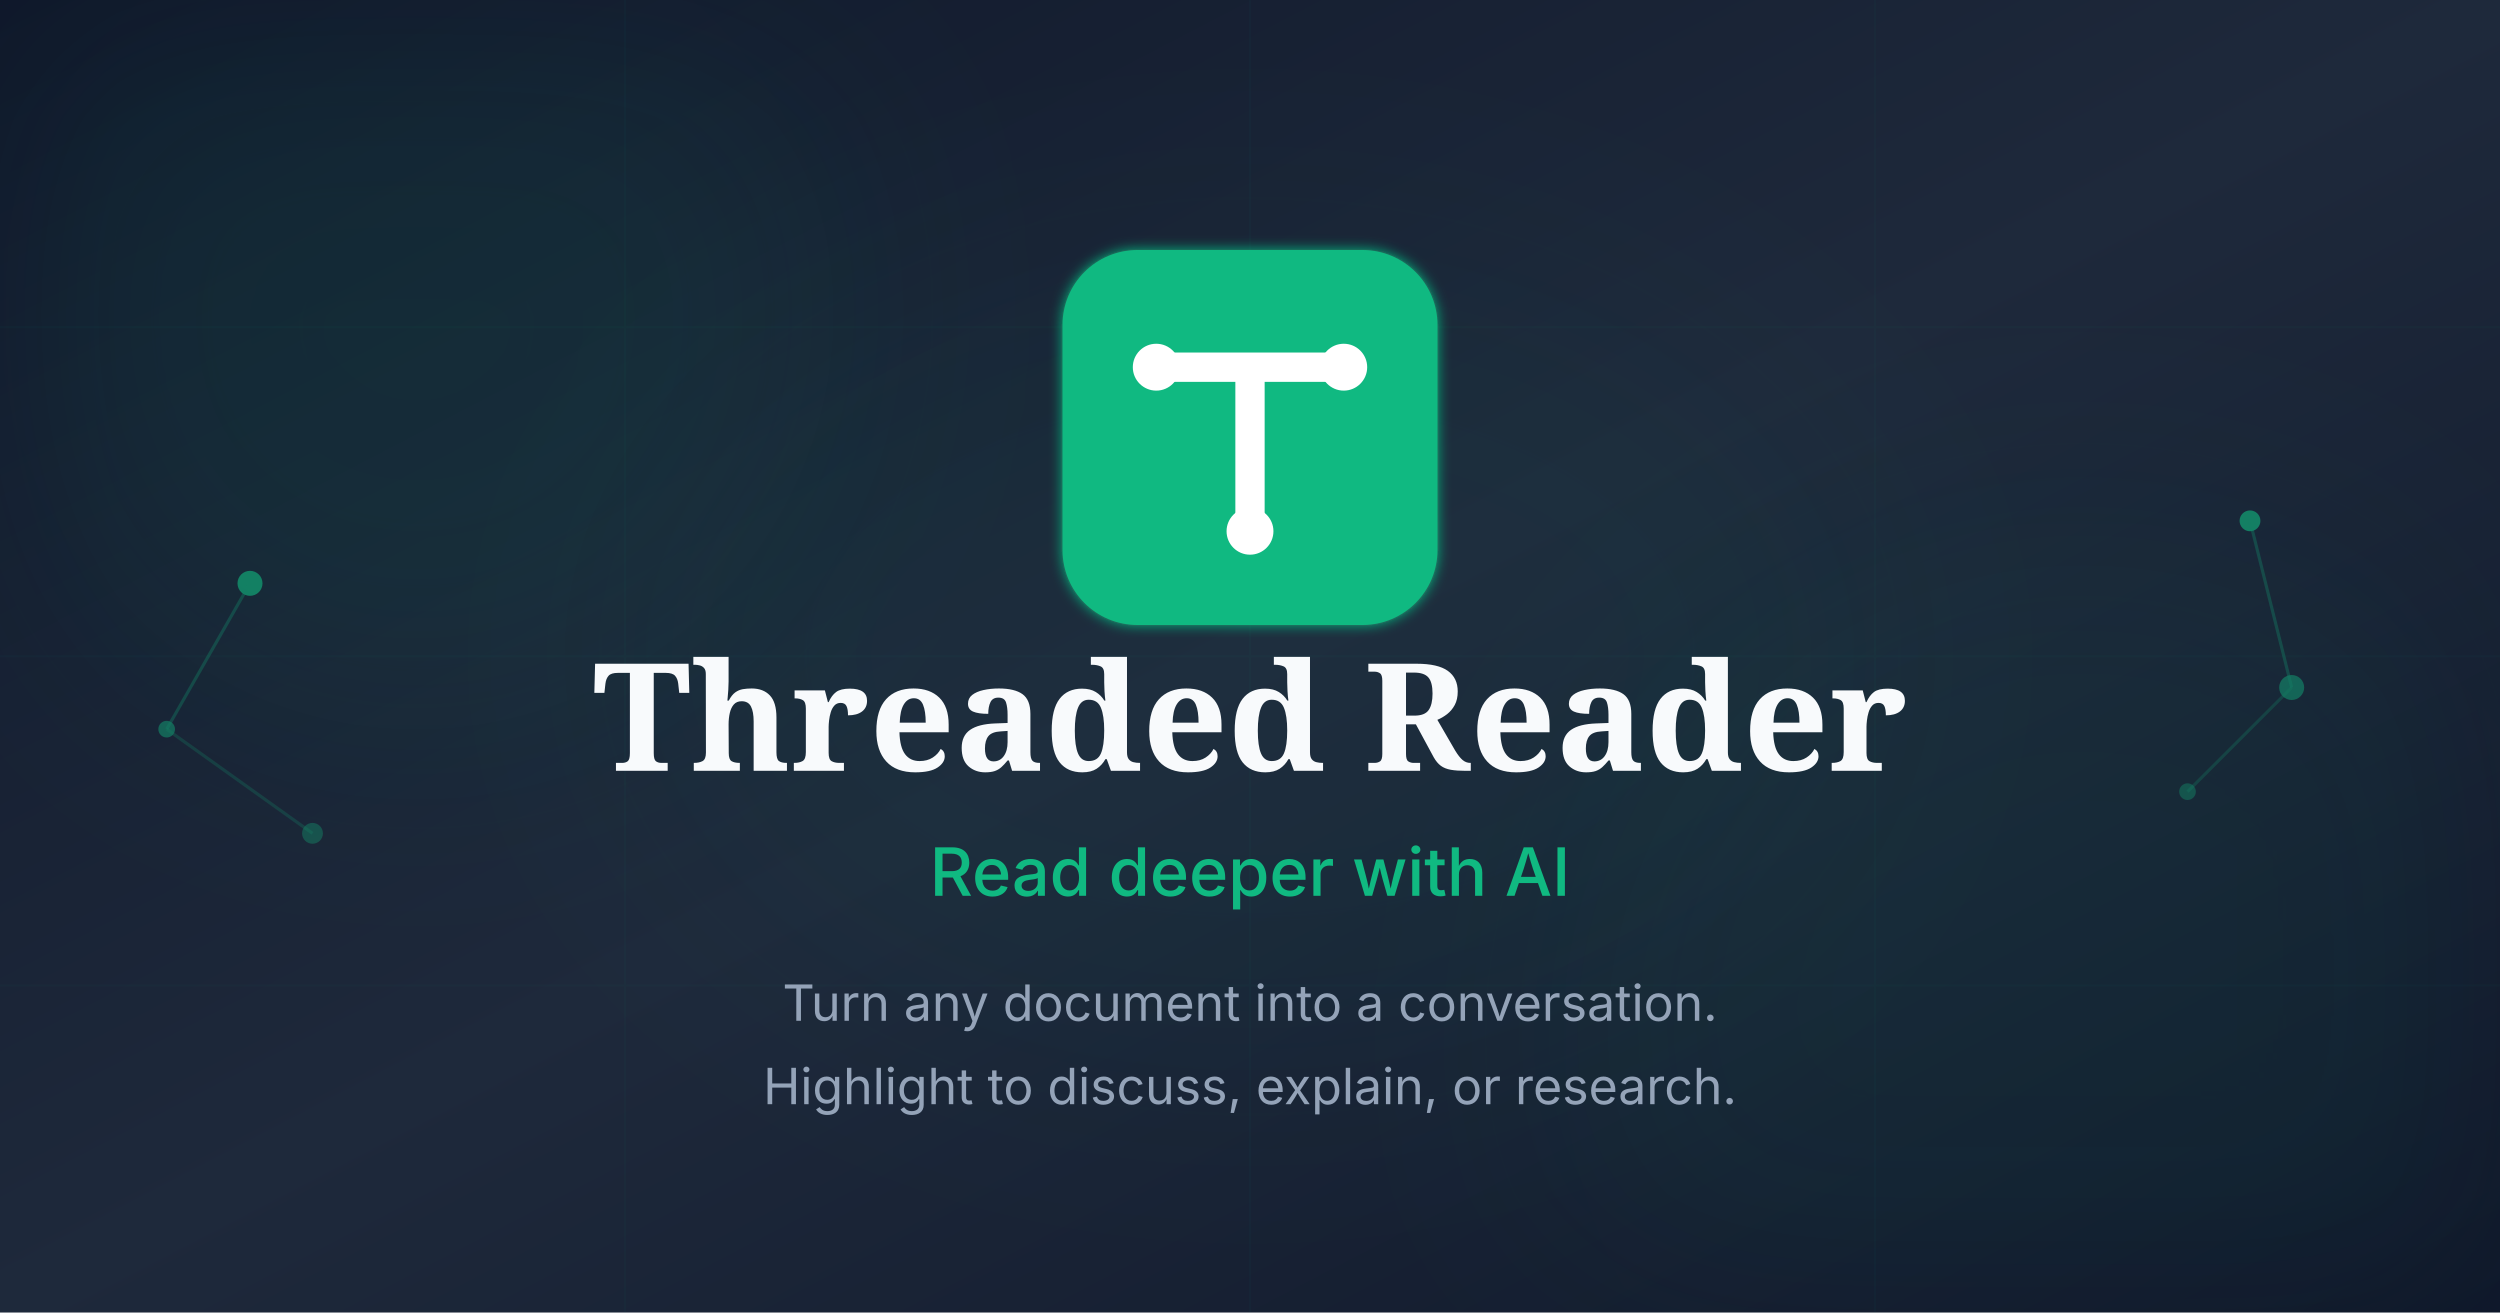
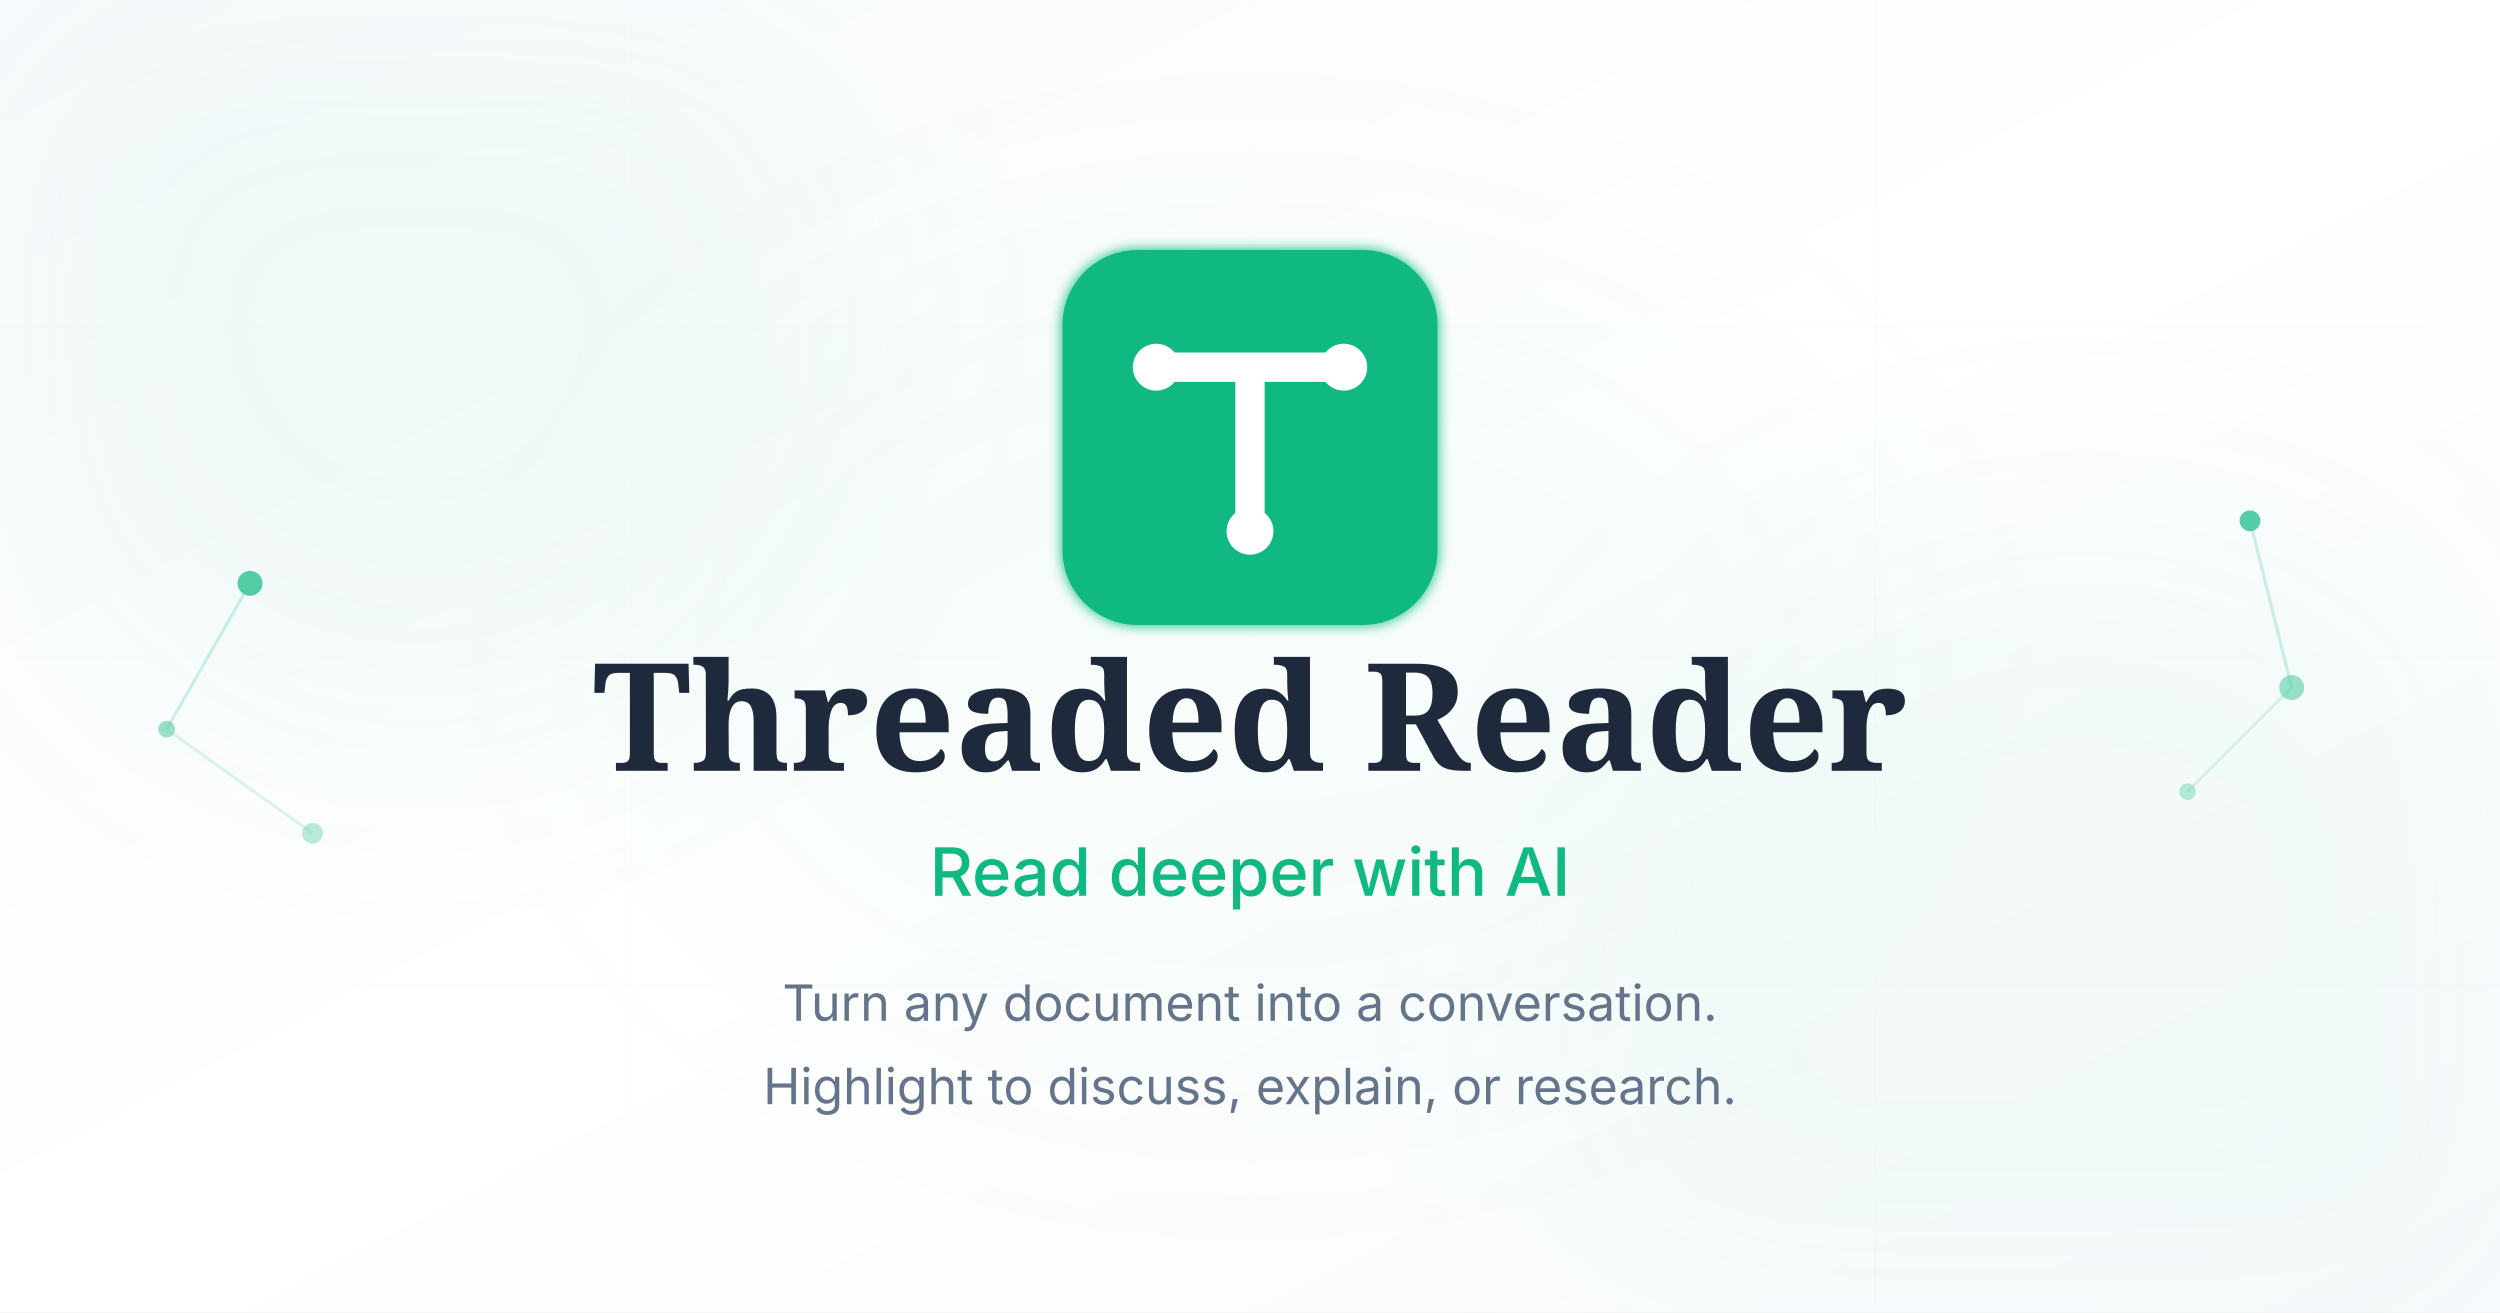
<svg xmlns="http://www.w3.org/2000/svg" viewBox="0 0 1200 630" width="1200" height="630">
  <defs>
    <linearGradient id="bg" x1="0%" y1="0%" x2="100%" y2="100%">
-       <stop offset="0%" style="stop-color:#0f172a" />
-       <stop offset="50%" style="stop-color:#1e293b" />
-       <stop offset="100%" style="stop-color:#0f172a" />
+       <stop offset="0%" style="stop-color:#f8fafc" />
+       <stop offset="50%" style="stop-color:#ffffff" />
+       <stop offset="100%" style="stop-color:#f8fafc" />
    </linearGradient>
    <linearGradient id="glow" x1="0%" y1="0%" x2="100%" y2="100%">
-       <stop offset="0%" style="stop-color:#10b981;stop-opacity:0.3" />
+       <stop offset="0%" style="stop-color:#10b981;stop-opacity:0.15" />
      <stop offset="100%" style="stop-color:#059669;stop-opacity:0" />
    </linearGradient>
    <filter id="blur" x="-50%" y="-50%" width="200%" height="200%">
      <feGaussianBlur in="SourceGraphic" stdDeviation="60" />
    </filter>
    <filter id="softglow" x="-20%" y="-20%" width="140%" height="140%">
      <feGaussianBlur in="SourceGraphic" stdDeviation="3" />
    </filter>
  </defs>
  <rect width="1200" height="630" fill="url(#bg)" />
-   <ellipse cx="200" cy="150" rx="200" ry="200" fill="#10b981" opacity="0.08" filter="url(#blur)" />
-   <ellipse cx="1000" cy="500" rx="250" ry="250" fill="#10b981" opacity="0.06" filter="url(#blur)" />
-   <ellipse cx="600" cy="315" rx="300" ry="200" fill="#10b981" opacity="0.04" filter="url(#blur)" />
-   <g opacity="0.03" stroke="#10b981" stroke-width="1">
+   <ellipse cx="200" cy="150" rx="200" ry="200" fill="#10b981" opacity="0.05" filter="url(#blur)" />
+   <ellipse cx="1000" cy="500" rx="250" ry="250" fill="#10b981" opacity="0.04" filter="url(#blur)" />
+   <ellipse cx="600" cy="315" rx="300" ry="200" fill="#10b981" opacity="0.03" filter="url(#blur)" />
+   <g opacity="0.08" stroke="#e2e8f0" stroke-width="1">
    <line x1="0" y1="157" x2="1200" y2="157" />
    <line x1="0" y1="315" x2="1200" y2="315" />
    <line x1="0" y1="473" x2="1200" y2="473" />
    <line x1="300" y1="0" x2="300" y2="630" />
    <line x1="600" y1="0" x2="600" y2="630" />
    <line x1="900" y1="0" x2="900" y2="630" />
  </g>
  <rect x="510" y="120" width="180" height="180" rx="36" fill="#10b981" filter="url(#softglow)" />
  <rect x="510" y="120" width="180" height="180" rx="36" fill="#10b981" />
  <g transform="translate(510, 120) scale(5.625)">
    <path d="M8 10 L24 10 M16 10 L16 24" stroke="white" stroke-width="2.5" stroke-linecap="round" fill="none" />
    <circle cx="8" cy="10" r="2" fill="white" />
    <circle cx="24" cy="10" r="2" fill="white" />
    <circle cx="16" cy="24" r="2" fill="white" />
  </g>
-   <text x="600" y="370" text-anchor="middle" font-family="Georgia, serif" font-size="72" font-weight="700" fill="#f8fafc">Threaded Reader</text>
+   <text x="600" y="370" text-anchor="middle" font-family="Georgia, serif" font-size="72" font-weight="700" fill="#1e293b">Threaded Reader</text>
  <text x="600" y="430" text-anchor="middle" font-family="system-ui, -apple-system, sans-serif" font-size="32" font-weight="500" fill="#10b981">Read deeper with AI</text>
-   <text x="600" y="490" text-anchor="middle" font-family="system-ui, -apple-system, sans-serif" font-size="24" fill="#94a3b8">Turn any document into a conversation.</text>
-   <text x="600" y="530" text-anchor="middle" font-family="system-ui, -apple-system, sans-serif" font-size="24" fill="#94a3b8">Highlight to discuss, explain, or research.</text>
-   <g opacity="0.6">
+   <text x="600" y="490" text-anchor="middle" font-family="system-ui, -apple-system, sans-serif" font-size="24" fill="#64748b">Turn any document into a conversation.</text>
+   <text x="600" y="530" text-anchor="middle" font-family="system-ui, -apple-system, sans-serif" font-size="24" fill="#64748b">Highlight to discuss, explain, or research.</text>
+   <g opacity="0.7">
    <circle cx="120" cy="280" r="6" fill="#10b981" />
-     <circle cx="80" cy="350" r="4" fill="#10b981" opacity="0.7" />
-     <circle cx="150" cy="400" r="5" fill="#10b981" opacity="0.5" />
-     <line x1="120" y1="280" x2="80" y2="350" stroke="#10b981" stroke-width="1.5" opacity="0.4" />
-     <line x1="80" y1="350" x2="150" y2="400" stroke="#10b981" stroke-width="1.5" opacity="0.3" />
+     <circle cx="80" cy="350" r="4" fill="#10b981" opacity="0.6" />
+     <circle cx="150" cy="400" r="5" fill="#10b981" opacity="0.4" />
+     <line x1="120" y1="280" x2="80" y2="350" stroke="#10b981" stroke-width="1.5" opacity="0.3" />
+     <line x1="80" y1="350" x2="150" y2="400" stroke="#10b981" stroke-width="1.5" opacity="0.2" />
    <circle cx="1080" cy="250" r="5" fill="#10b981" />
-     <circle cx="1100" cy="330" r="6" fill="#10b981" opacity="0.7" />
-     <circle cx="1050" cy="380" r="4" fill="#10b981" opacity="0.5" />
-     <line x1="1080" y1="250" x2="1100" y2="330" stroke="#10b981" stroke-width="1.5" opacity="0.4" />
-     <line x1="1100" y1="330" x2="1050" y2="380" stroke="#10b981" stroke-width="1.5" opacity="0.3" />
+     <circle cx="1100" cy="330" r="6" fill="#10b981" opacity="0.6" />
+     <circle cx="1050" cy="380" r="4" fill="#10b981" opacity="0.4" />
+     <line x1="1080" y1="250" x2="1100" y2="330" stroke="#10b981" stroke-width="1.5" opacity="0.3" />
+     <line x1="1100" y1="330" x2="1050" y2="380" stroke="#10b981" stroke-width="1.5" opacity="0.2" />
  </g>
</svg>
